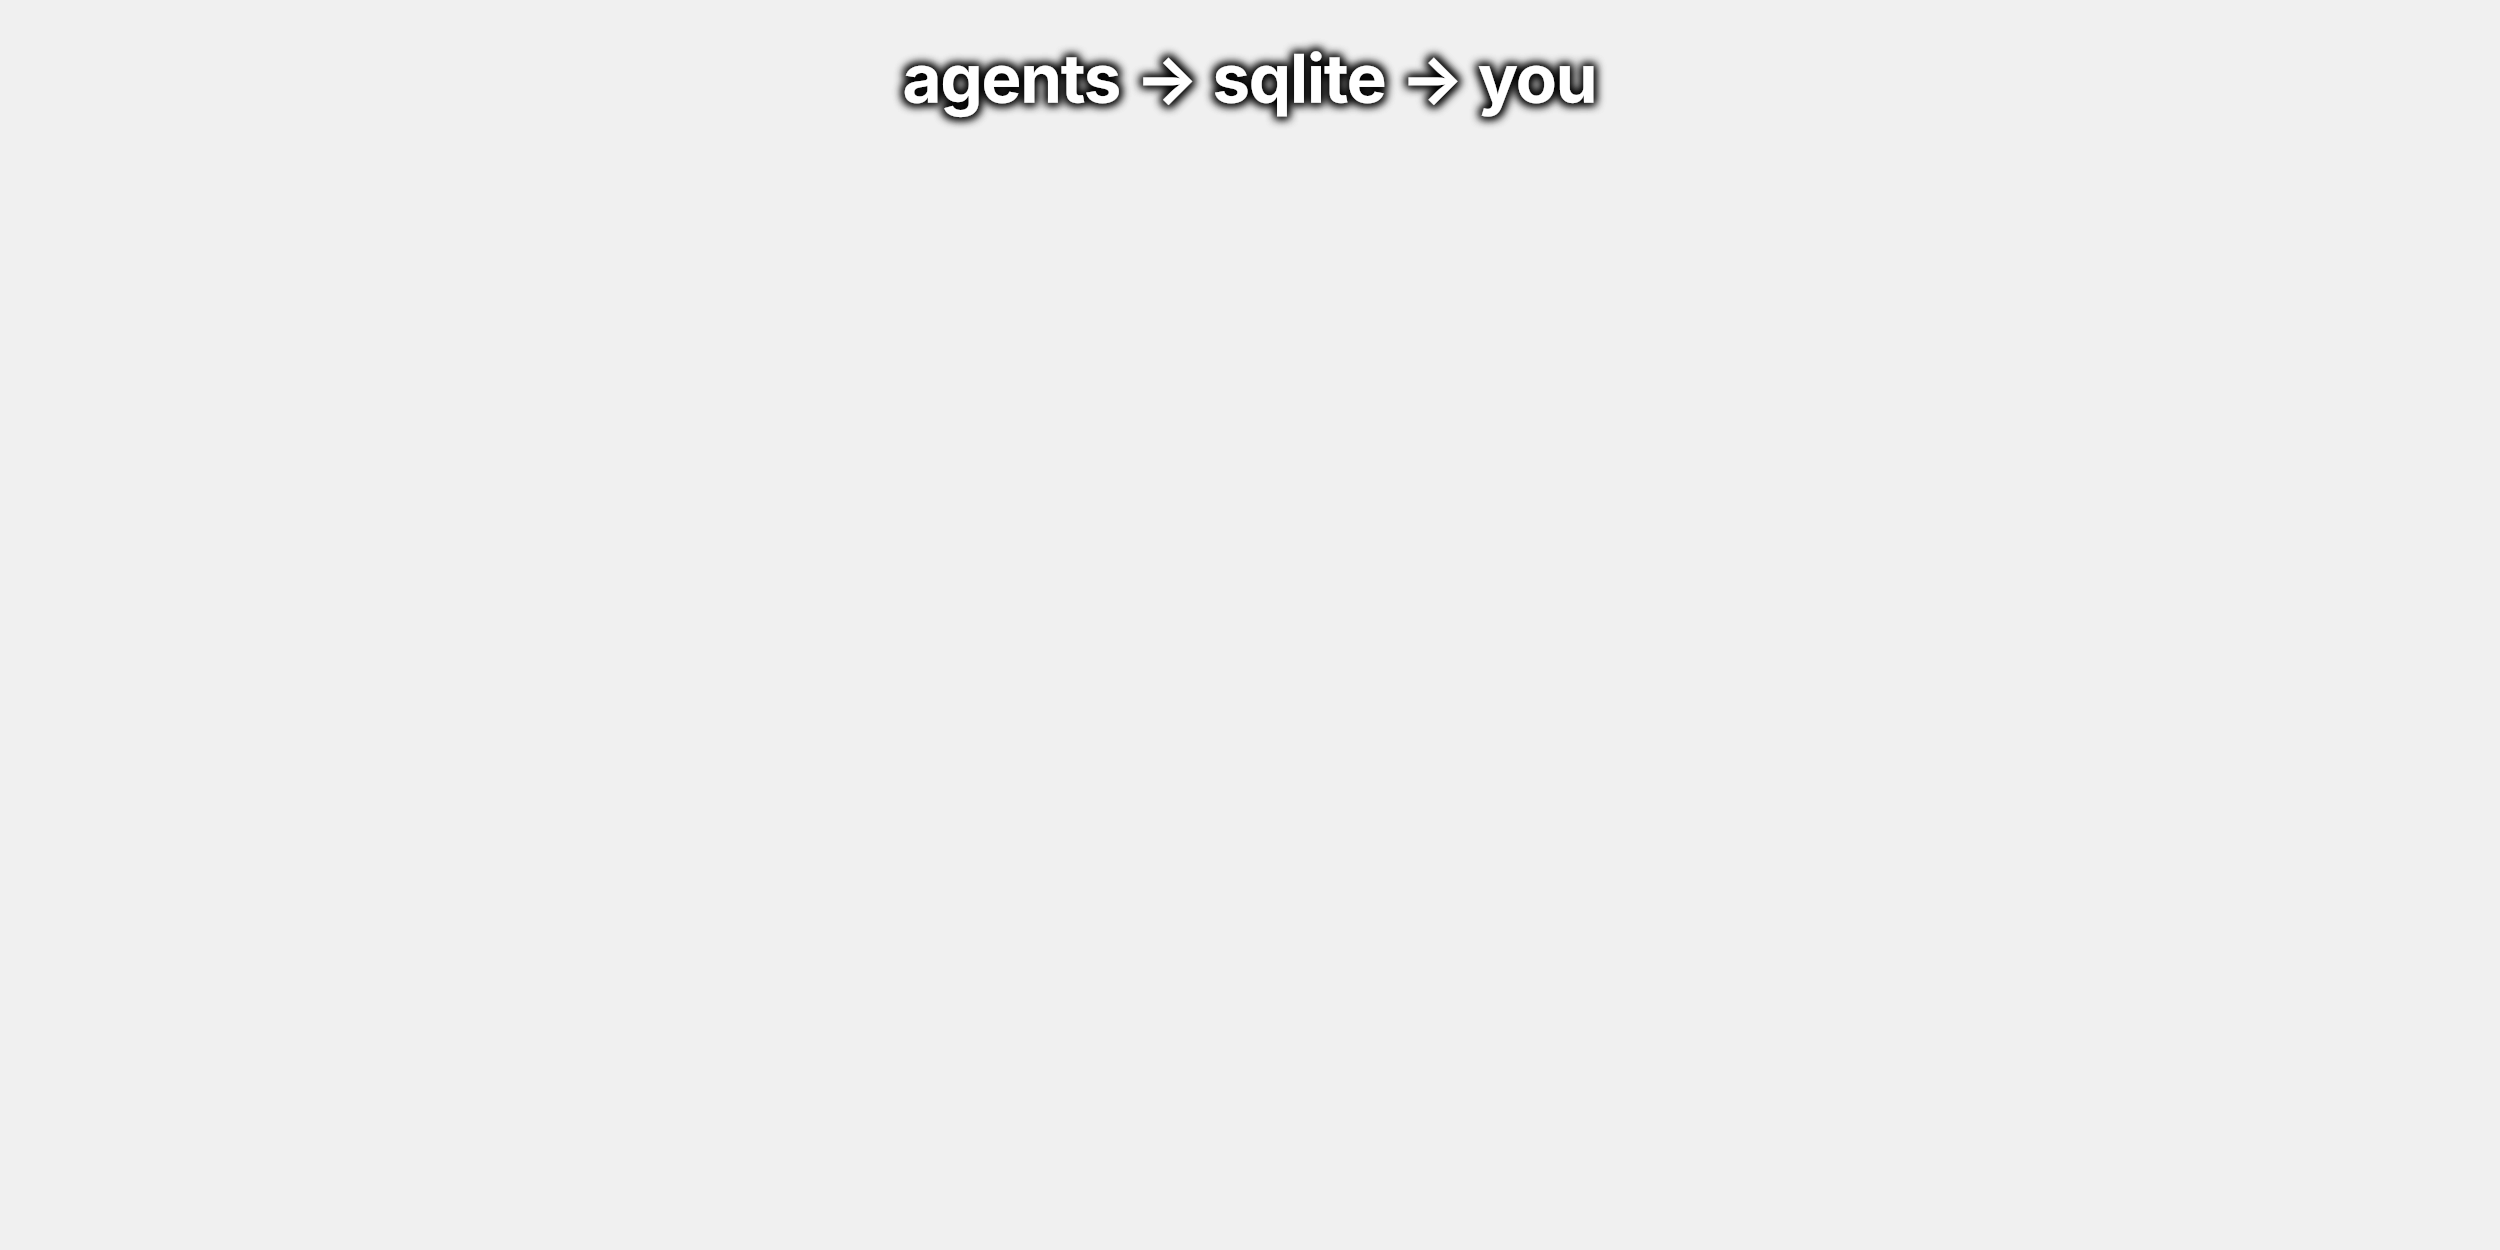
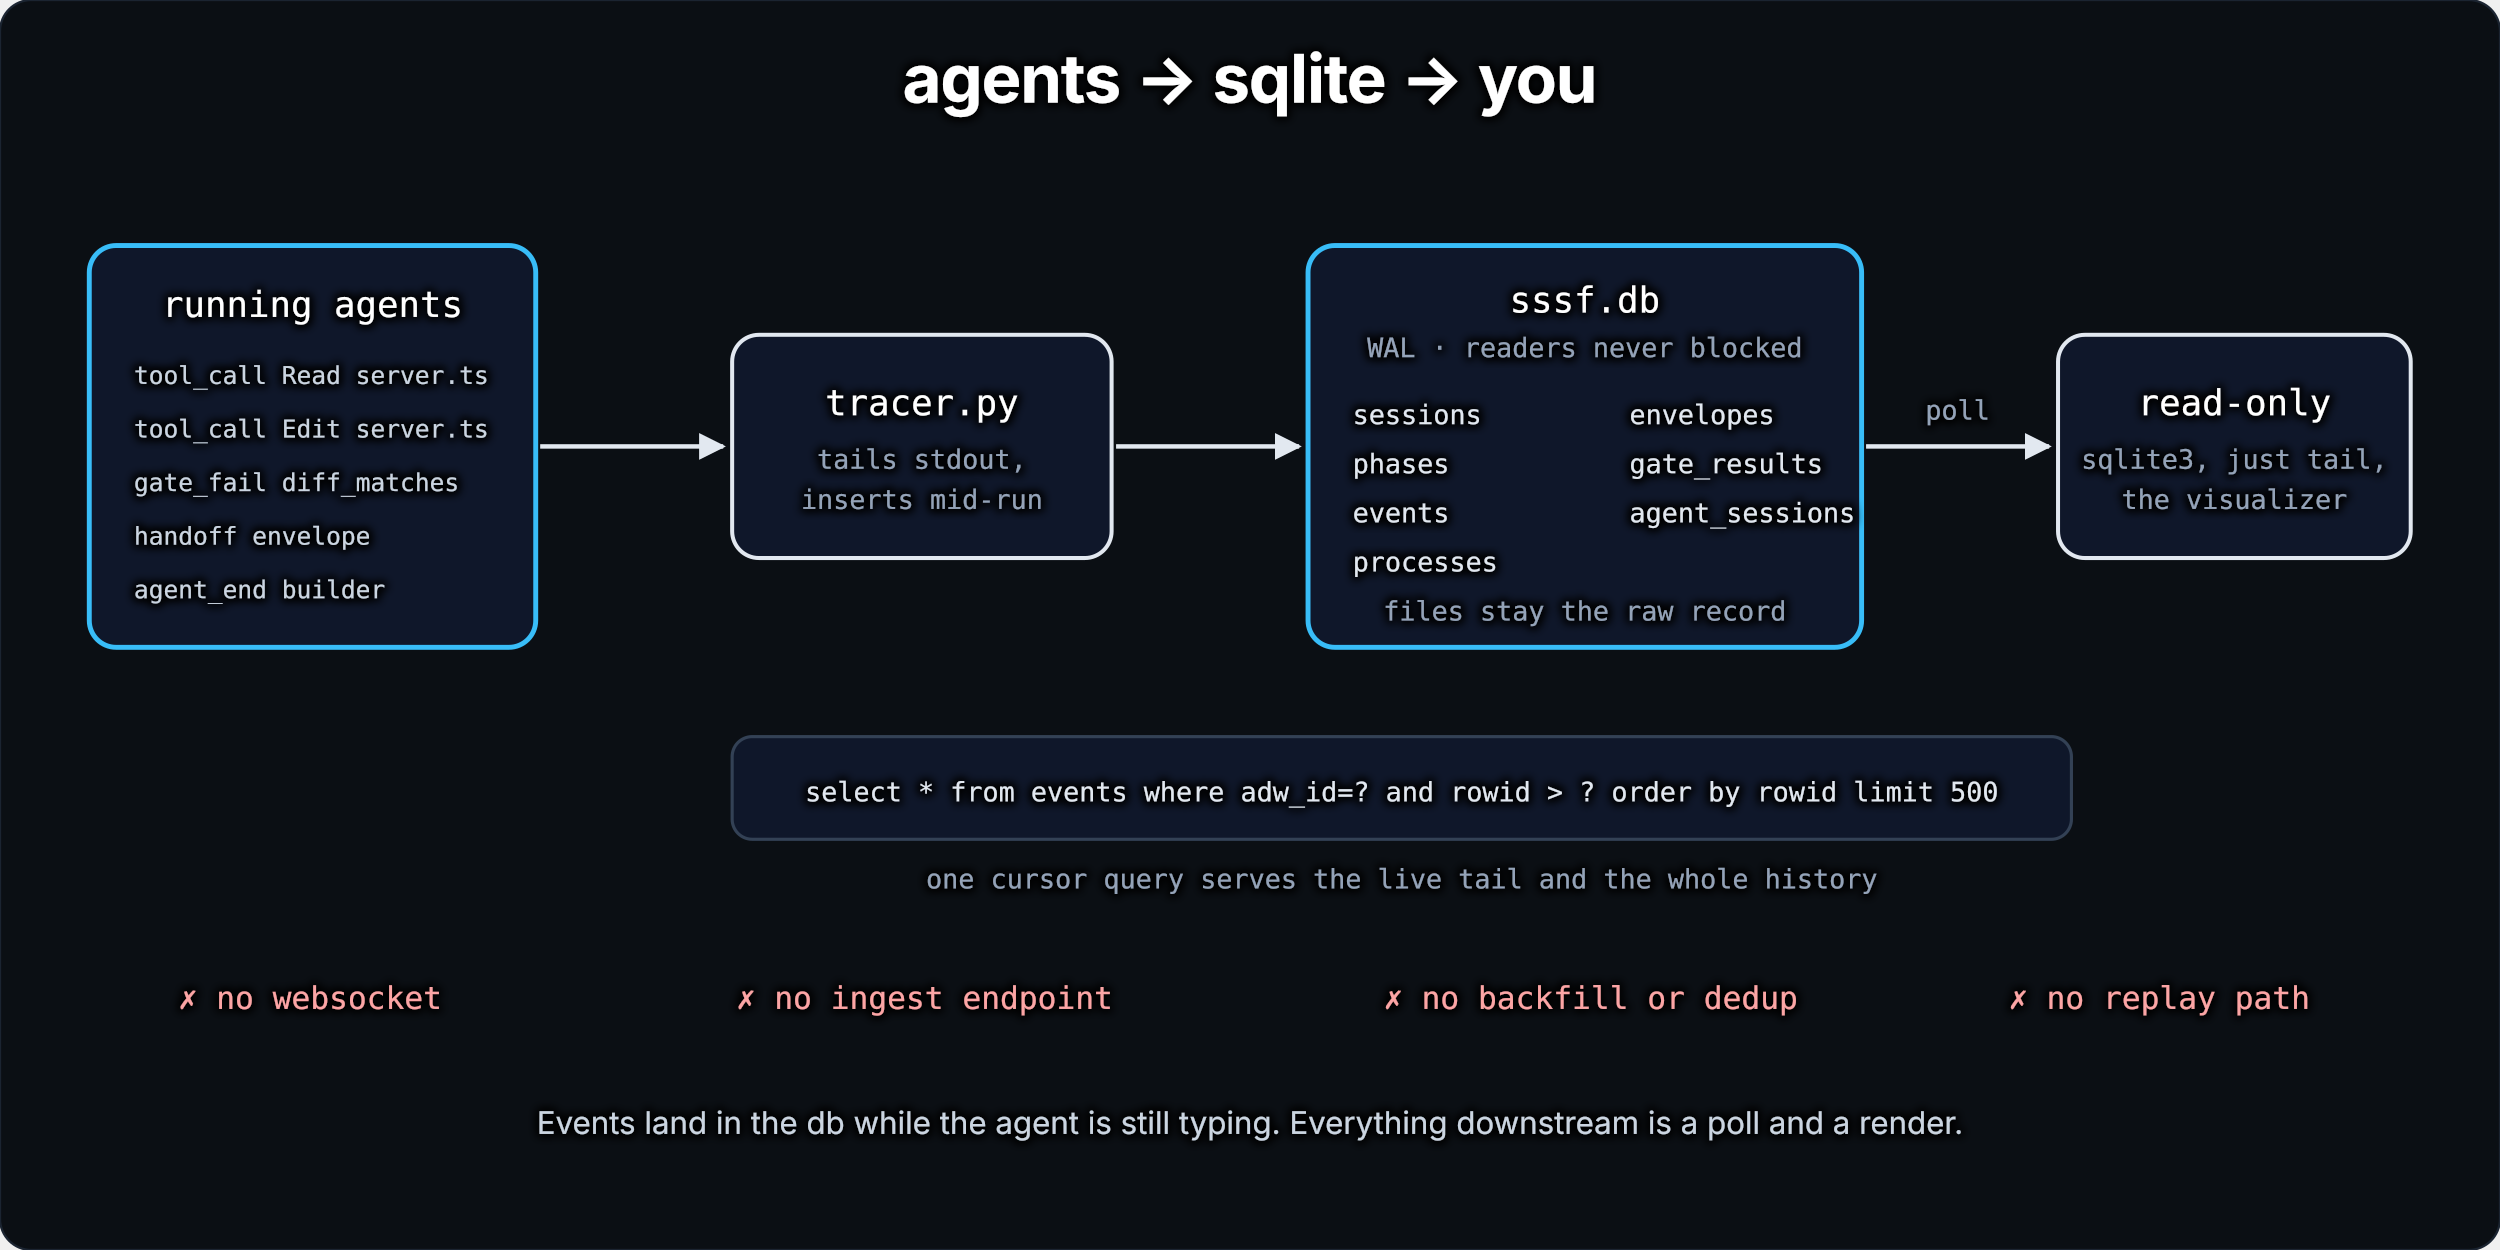
<svg xmlns="http://www.w3.org/2000/svg" viewBox="0 0 1120 560" width="1120" height="560" font-family="Inter, system-ui, sans-serif">
  <defs>
    <filter id="ts6" x="-50%" y="-50%" width="200%" height="200%">
      <feMorphology in="SourceAlpha" operator="dilate" radius="0.6" result="thick" />
      <feGaussianBlur in="thick" stdDeviation="2.2" result="blur" />
      <feFlood flood-color="#000000" flood-opacity="0.95" result="flood" />
      <feComposite in="flood" in2="blur" operator="in" result="shadow" />
      <feMerge>
        <feMergeNode in="shadow" />
        <feMergeNode in="shadow" />
        <feMergeNode in="SourceGraphic" />
      </feMerge>
    </filter>
    <marker id="aw6" viewBox="0 0 10 10" refX="9" refY="5" markerWidth="6" markerHeight="6" orient="auto-start-reverse">
      <path d="M0,0 L10,5 L0,10 z" fill="#E2E8F0" />
    </marker>
    <style>
      .title { font-weight: 700; font-size: 30px; fill: #FFFFFF; letter-spacing: -0.5px; }
-       .mono  { font-family: 'JetBrains Mono', ui-monospace, monospace; }
-       .nd    { font-size: 16px; fill: #FFFFFF; }
-       .sm    { font-size: 12px; fill: #94A3B8; }
-       .tb    { font-size: 12px; fill: #E2E8F0; }
-       .no    { font-size: 14px; fill: #FCA5A5; }
-       .foot  { font-size: 14px; fill: #CBD5E1; }
-       .ev    { font-size: 11px; fill: #CBD5E1; }
+       .mono { font-family: 'JetBrains Mono', ui-monospace, monospace; }
+       .nd { font-size: 16px; fill: #FFFFFF; }
+       .sm { font-size: 12px; fill: #94A3B8; }
+       .tb { font-size: 12px; fill: #E2E8F0; }
+       .no { font-size: 14px; fill: #FCA5A5; }
+       .foot { font-size: 14px; fill: #CBD5E1; }
+       .ev { font-size: 11px; fill: #CBD5E1; }

-       .n { opacity: 0; transform: translateY(8px); animation: rise 0.45s cubic-bezier(.2,.8,.3,1) forwards; }
-       .n1{animation-delay:.15s} .n2{animation-delay:.5s} .n3{animation-delay:.85s} .n4{animation-delay:1.2s}
-       .e { opacity: 0; stroke-dasharray: 200; stroke-dashoffset: 200; animation: dr 0.5s ease forwards; }
-       .e1{animation-delay:.4s} .e2{animation-delay:.75s} .e3{animation-delay:1.1s}
-       .tick { opacity: 0; animation: blink 1.6s ease-in-out 1.5s infinite; }
-       .neg { opacity: 0; animation: f 0.5s ease 1.7s forwards; }
-       .ft { opacity: 0; animation: f 0.5s ease 1.95s forwards; }
+       .n { --s-opacity: 0; --s-transform: translateY(8px); animation: rise 0.45s cubic-bezier(.2,.8,.3,1) both; }
+       .n1 {animation-delay:.15s} .n2 {animation-delay:.5s} .n3 {animation-delay:.85s} .n4 {animation-delay:1.2s}
+       .e { --s-opacity: 0; --s-stroke-dashoffset: 200; stroke-dasharray: 200; animation: dr 0.5s ease both; }
+       .e1 {animation-delay:.4s} .e2 {animation-delay:.75s} .e3 {animation-delay:1.1s}
+       .tick { opacity: 1; animation: blink 1.6s ease-in-out 1.5s infinite; }
+       .neg { --s-opacity: 0; animation: f 0.5s ease 1.7s both; }
+       .ft { --s-opacity: 0; animation: f 0.5s ease 1.95s both; }
      .pk { animation: pk 2s ease-in-out 1.6s infinite; }

-       @keyframes f { to { opacity: 1; } }
-       @keyframes rise { to { opacity: 1; transform: translateY(0); } }
-       @keyframes dr { 0%{opacity:0} 100% { opacity: 1; stroke-dashoffset: 0; } }
+       @keyframes f { from { opacity: var(--s-opacity, 1); } to { opacity: 1; } }
+       @keyframes rise { from { opacity: var(--s-opacity, 1); transform: var(--s-transform, none); } to { opacity: 1; transform: translateY(0); } }
+       @keyframes dr { from { opacity: var(--s-opacity, 1); stroke-dashoffset: var(--s-stroke-dashoffset, 0); } 10 }
      @keyframes blink { 0%,100%{opacity:.25} 50%{opacity:1} }
      @keyframes pk { 0%,100%{ filter: drop-shadow(0 0 2px rgba(56,189,248,.2)); } 50%{ filter: drop-shadow(0 0 9px rgba(56,189,248,.6)); } }
    
      @media (prefers-reduced-motion: reduce) {
        * { opacity: 1 !important; animation: none !important; transform: none !important; stroke-dashoffset: 0 !important; }
      }
    </style>
  </defs>
+   <rect x="0" y="0" width="1120" height="560" rx="14" fill="#0B0F14" stroke="#1B2431" stroke-width="1" />
  <text filter="url(#ts6)" class="title" x="560" y="46" text-anchor="middle">agents → sqlite → you</text>
  <g class="n n1">
    <rect x="40" y="110" width="200" height="180" rx="12" fill="#0F172A" stroke="#38BDF8" stroke-width="2.2" />
    <text filter="url(#ts6)" class="nd mono" x="140" y="142" text-anchor="middle">running agents</text>
    <text filter="url(#ts6)" class="ev mono" x="60" y="172">tool_call  Read server.ts</text>
    <text filter="url(#ts6)" class="ev mono" x="60" y="196">tool_call  Edit server.ts</text>
    <text filter="url(#ts6)" class="ev mono" x="60" y="220">gate_fail  diff_matches</text>
    <text filter="url(#ts6)" class="ev mono" x="60" y="244">handoff    envelope</text>
    <text filter="url(#ts6)" class="ev mono" x="60" y="268">agent_end  builder</text>
  </g>
  <line class="e e1" x1="242" y1="200" x2="324" y2="200" stroke="#E2E8F0" stroke-width="2" marker-end="url(#aw6)" />
  <g class="n n2">
    <rect x="328" y="150" width="170" height="100" rx="12" fill="#0F172A" stroke="#E2E8F0" stroke-width="1.8" />
    <text filter="url(#ts6)" class="nd mono" x="413" y="186" text-anchor="middle">tracer.py</text>
    <text filter="url(#ts6)" class="sm mono" x="413" y="210" text-anchor="middle">tails stdout,</text>
    <text filter="url(#ts6)" class="sm mono" x="413" y="228" text-anchor="middle">inserts mid-run</text>
  </g>
  <line class="e e2" x1="500" y1="200" x2="582" y2="200" stroke="#E2E8F0" stroke-width="2" marker-end="url(#aw6)" />
  <g class="n n3">
    <g class="pk">
      <rect x="586" y="110" width="248" height="180" rx="12" fill="#0F172A" stroke="#38BDF8" stroke-width="2.2" />
    </g>
    <text filter="url(#ts6)" class="nd mono" x="710" y="140" text-anchor="middle">sssf.db</text>
    <text filter="url(#ts6)" class="sm mono" x="710" y="160" text-anchor="middle">WAL · readers never blocked</text>
    <text filter="url(#ts6)" class="tb mono" x="606" y="190">sessions</text>
    <text filter="url(#ts6)" class="tb mono" x="606" y="212">phases</text>
    <text filter="url(#ts6)" class="tb mono" x="606" y="234">events</text>
    <text filter="url(#ts6)" class="tb mono" x="730" y="190">envelopes</text>
    <text filter="url(#ts6)" class="tb mono" x="730" y="212">gate_results</text>
    <text filter="url(#ts6)" class="tb mono" x="730" y="234">agent_sessions</text>
-     <text filter="url(#ts6)" class="sm mono" x="710" y="270" text-anchor="middle">files stay the raw record</text>
+     <text filter="url(#ts6)" class="tb mono" x="606" y="256">processes</text>
+     <text filter="url(#ts6)" class="sm mono" x="710" y="278" text-anchor="middle">files stay the raw record</text>
  </g>
  <line class="e e3" x1="836" y1="200" x2="918" y2="200" stroke="#E2E8F0" stroke-width="2" marker-end="url(#aw6)" />
  <text filter="url(#ts6)" class="sm mono tick" x="877" y="188" text-anchor="middle">poll</text>
  <g class="n n4">
    <rect x="922" y="150" width="158" height="100" rx="12" fill="#0F172A" stroke="#E2E8F0" stroke-width="1.8" />
    <text filter="url(#ts6)" class="nd mono" x="1001" y="186" text-anchor="middle">read-only</text>
    <text filter="url(#ts6)" class="sm mono" x="1001" y="210" text-anchor="middle">sqlite3, just tail,</text>
    <text filter="url(#ts6)" class="sm mono" x="1001" y="228" text-anchor="middle">the visualizer</text>
  </g>
  <g class="neg">
    <rect x="328" y="330" width="600" height="46" rx="9" fill="#0F172A" stroke="#334155" stroke-width="1.4" />
    <text filter="url(#ts6)" class="tb mono" x="628" y="359" text-anchor="middle">select * from events where adw_id=? and rowid &gt; ? order by rowid limit 500</text>
    <text filter="url(#ts6)" class="sm mono" x="628" y="398" text-anchor="middle">one cursor query serves the live tail and the whole history</text>
  </g>
  <g class="neg">
    <text filter="url(#ts6)" class="no mono" x="80" y="452">✗  no websocket</text>
    <text filter="url(#ts6)" class="no mono" x="330" y="452">✗  no ingest endpoint</text>
    <text filter="url(#ts6)" class="no mono" x="620" y="452">✗  no backfill or dedup</text>
    <text filter="url(#ts6)" class="no mono" x="900" y="452">✗  no replay path</text>
  </g>
  <g class="ft">
    <text filter="url(#ts6)" class="foot" x="560" y="508" text-anchor="middle">Events land in the db while the agent is still typing. Everything downstream is a poll and a render.</text>
  </g>
</svg>
